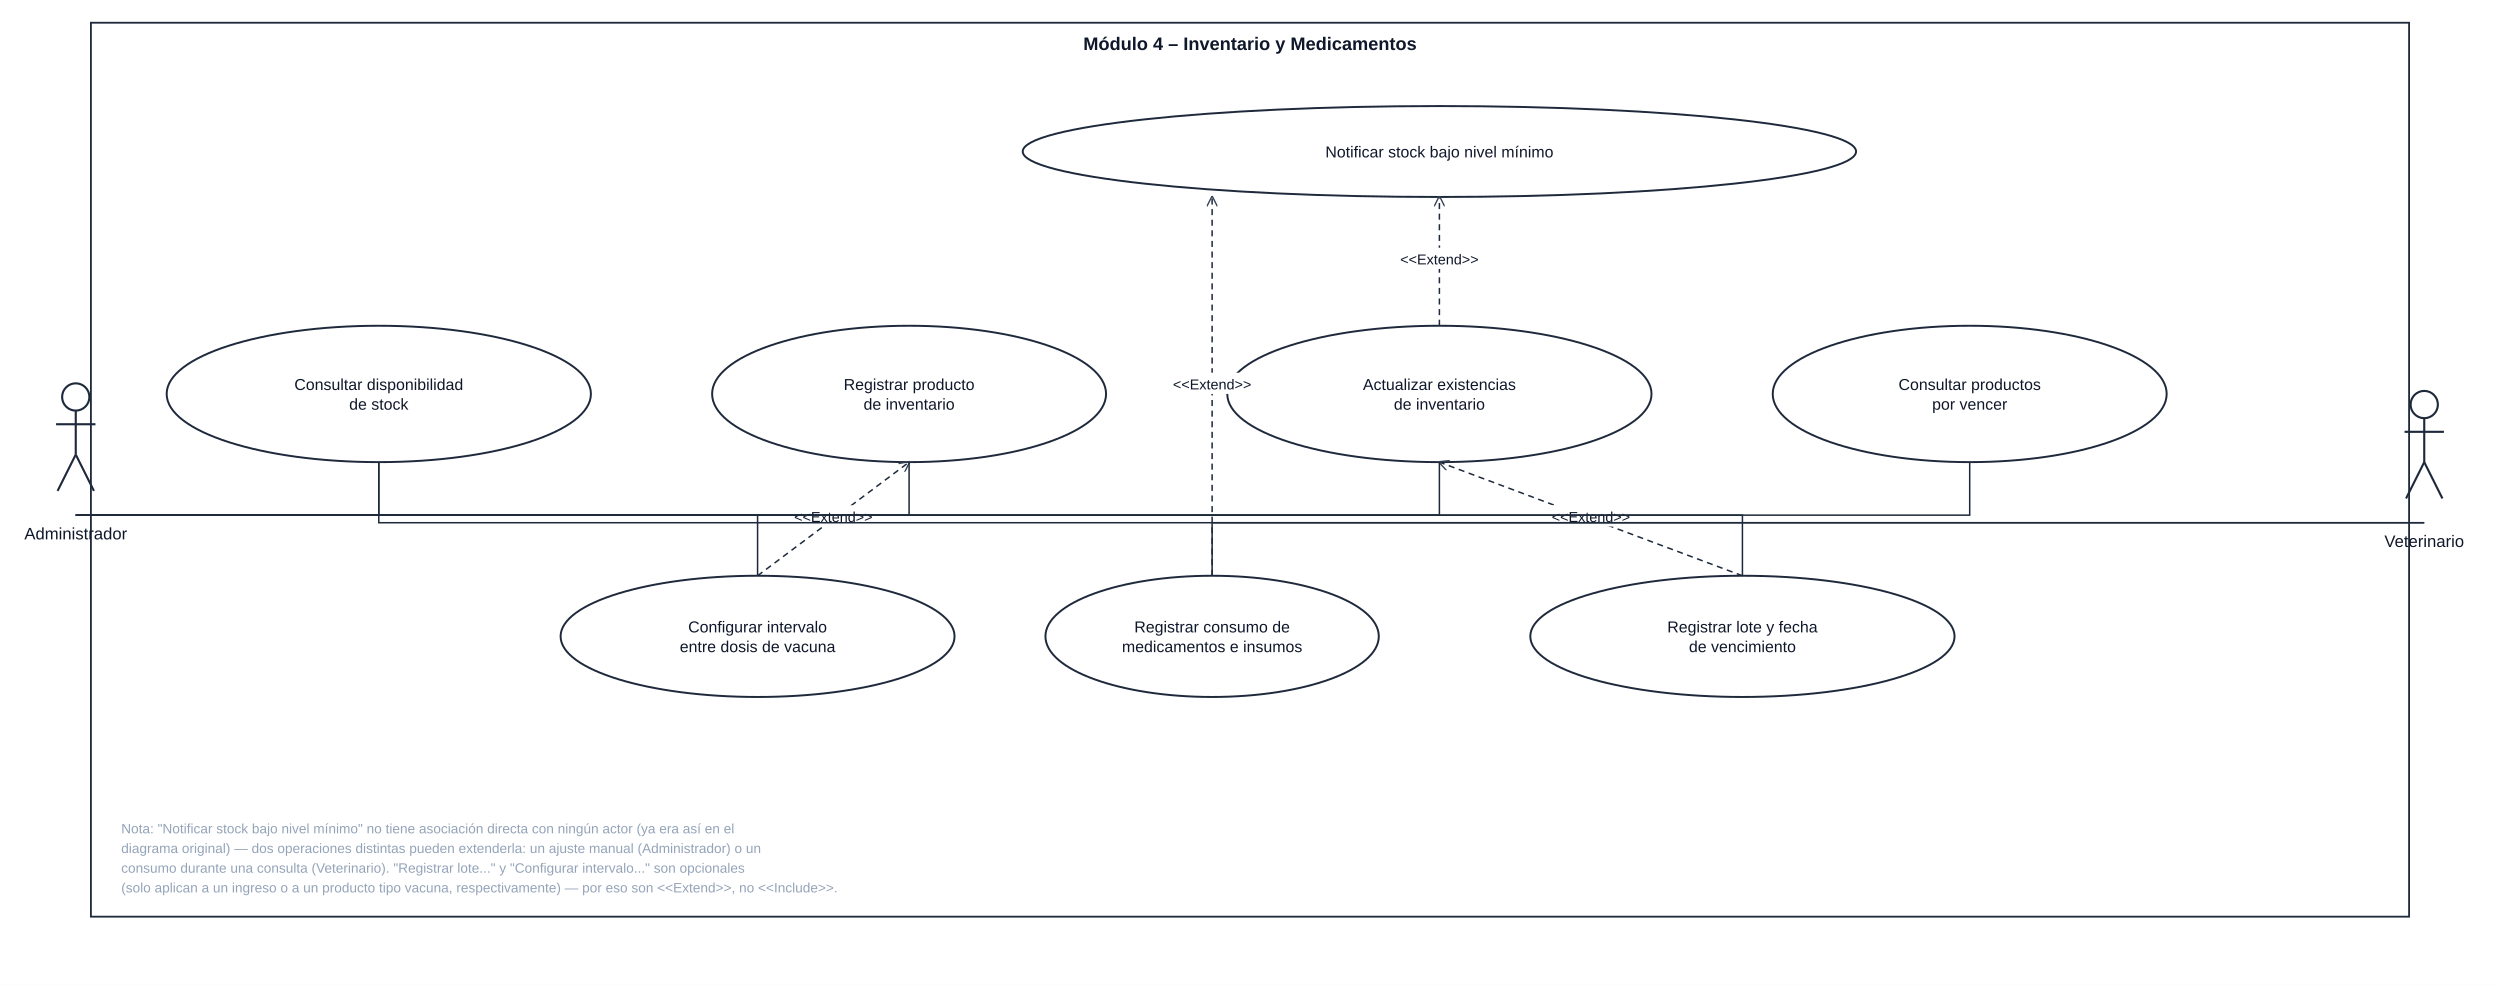
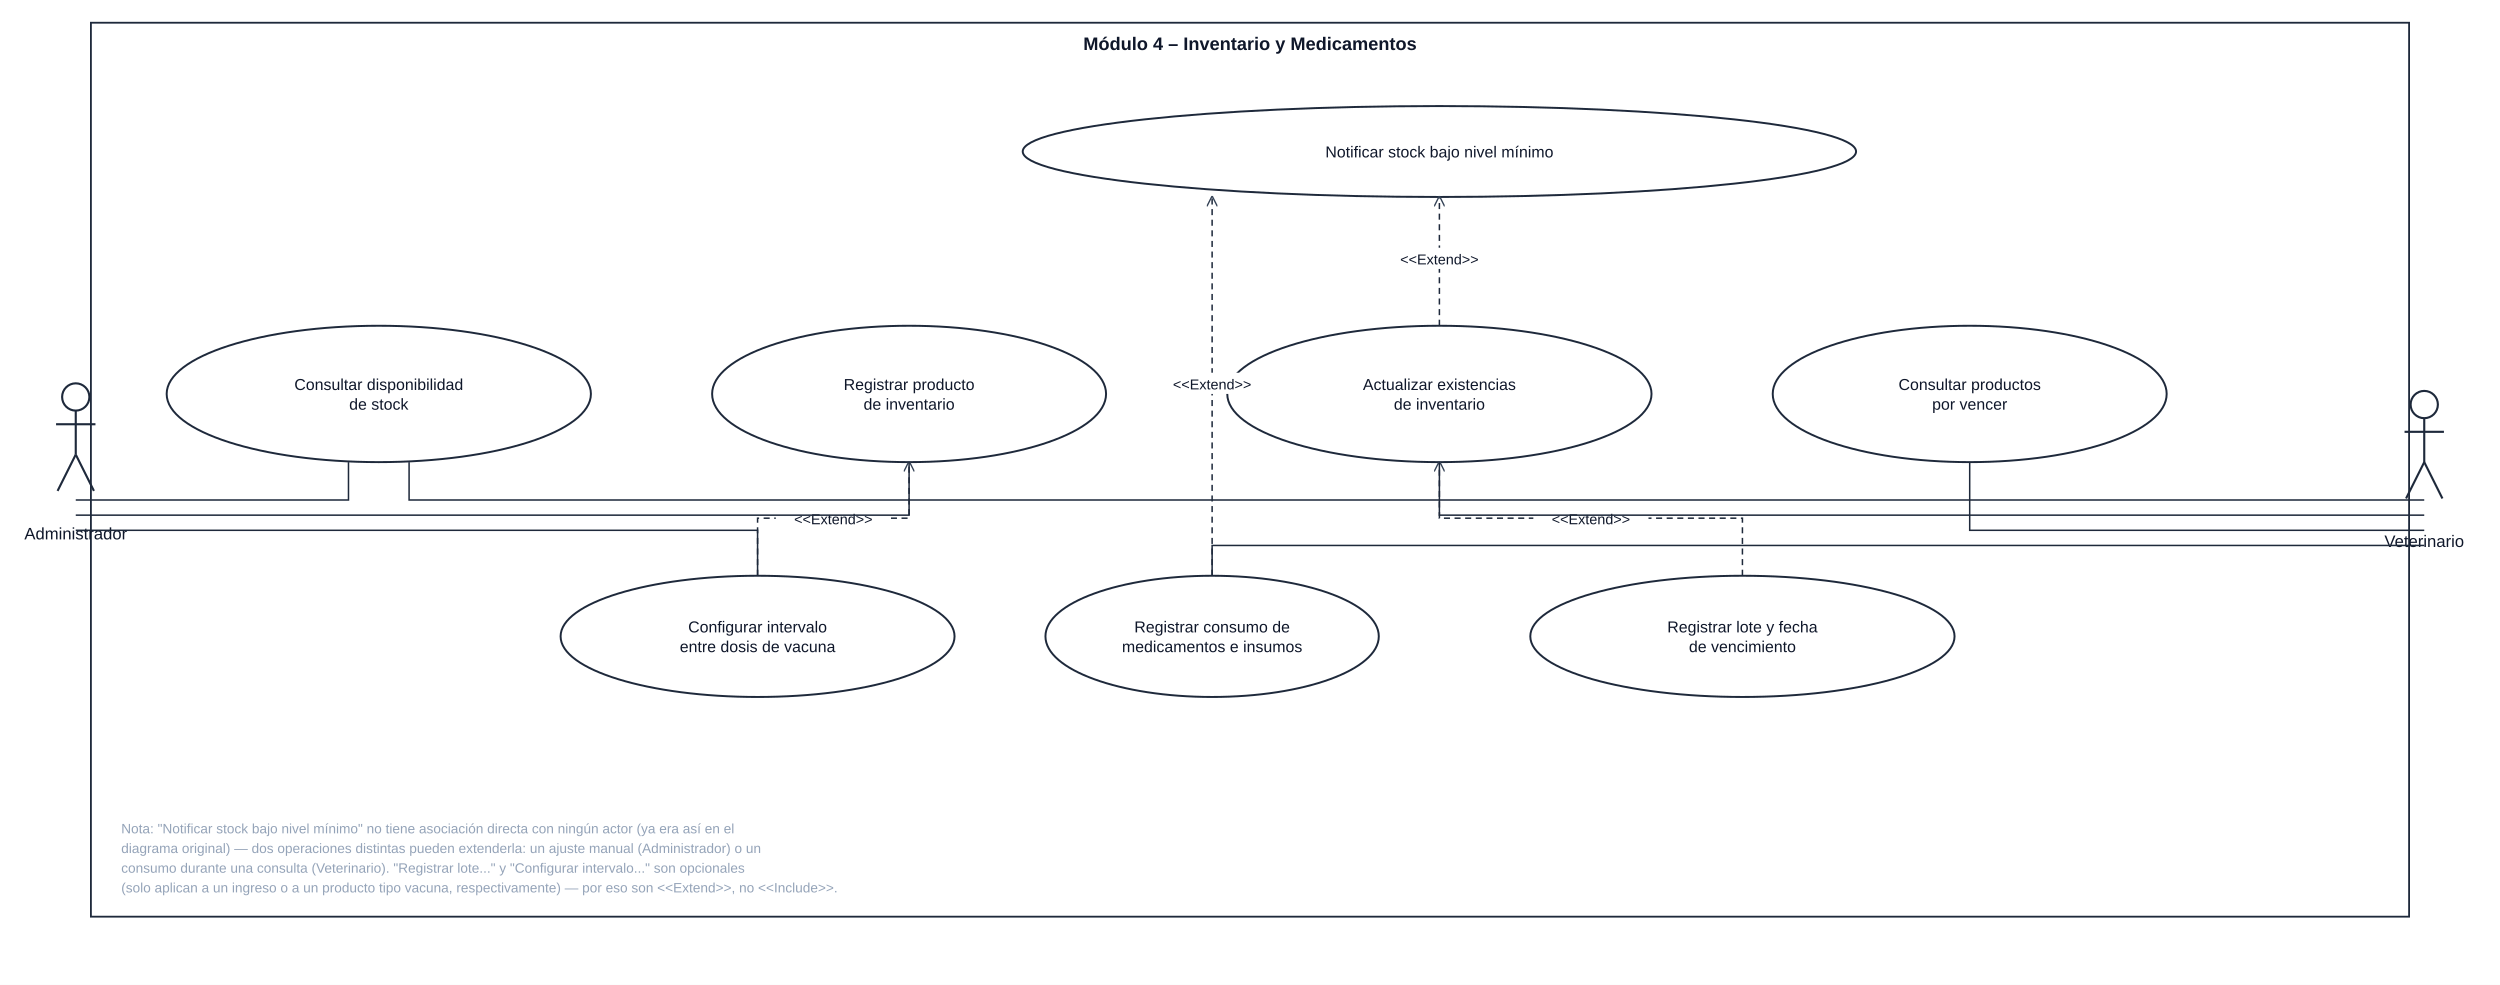
<svg xmlns="http://www.w3.org/2000/svg" viewBox="0 0 1650 650" font-family="Segoe UI, Arial, Helvetica, sans-serif">
  <defs>
    <marker id="uc_arrow" viewBox="0 0 10 10" refX="9" refY="5" markerWidth="7" markerHeight="7" orient="auto-start-reverse">
      <path d="M0,0 L10,5 L0,10" fill="none" stroke="#334155" stroke-width="1.3" />
    </marker>
  </defs>
  <rect x="0" y="0" width="1650" height="650" fill="#ffffff" />
  <rect x="60" y="15" width="1530" height="590" fill="none" stroke="#1e293b" stroke-width="1.2" />
  <text x="825.0" y="33" text-anchor="middle" font-size="12" font-weight="600" fill="#0f172a">Módulo 4 – Inventario y Medicamentos</text>
  <g stroke="#1e293b" stroke-width="1.4" fill="none">
    <circle cx="50" cy="262" r="9" fill="#ffffff" />
    <line x1="50" y1="271" x2="50" y2="300" />
    <line x1="37" y1="280" x2="63" y2="280" />
    <line x1="50" y1="300" x2="38" y2="324" />
    <line x1="50" y1="300" x2="62" y2="324" />
  </g>
  <text x="50" y="356" text-anchor="middle" font-size="11" fill="#0f172a">Administrador</text>
  <g stroke="#1e293b" stroke-width="1.4" fill="none">
    <circle cx="1600" cy="267" r="9" fill="#ffffff" />
    <line x1="1600" y1="276" x2="1600" y2="305" />
    <line x1="1587" y1="285" x2="1613" y2="285" />
    <line x1="1600" y1="305" x2="1588" y2="329" />
    <line x1="1600" y1="305" x2="1612" y2="329" />
  </g>
  <text x="1600" y="361" text-anchor="middle" font-size="11" fill="#0f172a">Veterinario</text>
  <ellipse cx="950" cy="100" rx="275.0" ry="30.0" fill="#ffffff" stroke="#1e293b" stroke-width="1.3" />
  <text x="950" y="103.9" text-anchor="middle" font-size="10.5" fill="#0f172a">Notificar stock bajo nivel mínimo</text>
  <ellipse cx="250" cy="260" rx="140.0" ry="45.0" fill="#ffffff" stroke="#1e293b" stroke-width="1.3" />
  <text x="250" y="257.4" text-anchor="middle" font-size="10.5" fill="#0f172a">Consultar disponibilidad</text>
  <text x="250" y="270.4" text-anchor="middle" font-size="10.5" fill="#0f172a">de stock</text>
  <ellipse cx="600" cy="260" rx="130.0" ry="45.0" fill="#ffffff" stroke="#1e293b" stroke-width="1.3" />
  <text x="600" y="257.4" text-anchor="middle" font-size="10.5" fill="#0f172a">Registrar producto</text>
  <text x="600" y="270.4" text-anchor="middle" font-size="10.5" fill="#0f172a">de inventario</text>
  <ellipse cx="950" cy="260" rx="140.0" ry="45.0" fill="#ffffff" stroke="#1e293b" stroke-width="1.3" />
  <text x="950" y="257.4" text-anchor="middle" font-size="10.5" fill="#0f172a">Actualizar existencias</text>
  <text x="950" y="270.4" text-anchor="middle" font-size="10.5" fill="#0f172a">de inventario</text>
  <ellipse cx="1300" cy="260" rx="130.0" ry="45.0" fill="#ffffff" stroke="#1e293b" stroke-width="1.3" />
  <text x="1300" y="257.4" text-anchor="middle" font-size="10.5" fill="#0f172a">Consultar productos</text>
  <text x="1300" y="270.4" text-anchor="middle" font-size="10.5" fill="#0f172a">por vencer</text>
  <ellipse cx="500" cy="420" rx="130.0" ry="40.0" fill="#ffffff" stroke="#1e293b" stroke-width="1.3" />
  <text x="500" y="417.4" text-anchor="middle" font-size="10.5" fill="#0f172a">Configurar intervalo</text>
  <text x="500" y="430.4" text-anchor="middle" font-size="10.5" fill="#0f172a">entre dosis de vacuna</text>
  <ellipse cx="800" cy="420" rx="110.0" ry="40.0" fill="#ffffff" stroke="#1e293b" stroke-width="1.3" />
  <text x="800" y="417.4" text-anchor="middle" font-size="10.5" fill="#0f172a">Registrar consumo de</text>
  <text x="800" y="430.4" text-anchor="middle" font-size="10.5" fill="#0f172a">medicamentos e insumos</text>
  <ellipse cx="1150" cy="420" rx="140.0" ry="40.0" fill="#ffffff" stroke="#1e293b" stroke-width="1.3" />
  <text x="1150" y="417.4" text-anchor="middle" font-size="10.5" fill="#0f172a">Registrar lote y fecha</text>
  <text x="1150" y="430.4" text-anchor="middle" font-size="10.5" fill="#0f172a">de vencimiento</text>
  <path d="M950,215.0 L950,130.0" fill="none" stroke="#1e293b" stroke-width="1" stroke-dasharray="4 3" marker-end="url(#uc_arrow)" />
  <rect x="912.0" y="163.5" width="76" height="14" fill="#ffffff" />
  <text x="950.0" y="174.5" text-anchor="middle" font-size="9.5" fill="#0f172a">&lt;&lt;Extend&gt;&gt;</text>
  <path d="M800,380.0 L800,130.0" fill="none" stroke="#1e293b" stroke-width="1" stroke-dasharray="4 3" marker-end="url(#uc_arrow)" />
  <rect x="762.0" y="246.0" width="76" height="14" fill="#ffffff" />
  <text x="800.0" y="257.0" text-anchor="middle" font-size="9.5" fill="#0f172a">&lt;&lt;Extend&gt;&gt;</text>
-   <path d="M500,380.0 L600,305.0" fill="none" stroke="#1e293b" stroke-width="1" stroke-dasharray="4 3" marker-end="url(#uc_arrow)" />
-   <rect x="512.0" y="333.5" width="76" height="14" fill="#ffffff" />
-   <text x="550.0" y="344.5" text-anchor="middle" font-size="9.5" fill="#0f172a">&lt;&lt;Extend&gt;&gt;</text>
-   <path d="M1150,380.0 L950,305.0" fill="none" stroke="#1e293b" stroke-width="1" stroke-dasharray="4 3" marker-end="url(#uc_arrow)" />
-   <rect x="1012.0" y="333.5" width="76" height="14" fill="#ffffff" />
-   <text x="1050.0" y="344.5" text-anchor="middle" font-size="9.5" fill="#0f172a">&lt;&lt;Extend&gt;&gt;</text>
-   <polyline points="50,340 250,340 250,305.0" fill="none" stroke="#1e293b" stroke-width="1" />
-   <polyline points="50,340 600,340 600,305.0" fill="none" stroke="#1e293b" stroke-width="1" />
-   <polyline points="50,340 950,340 950,305.0" fill="none" stroke="#1e293b" stroke-width="1" />
-   <polyline points="50,340 1300,340 1300,305.0" fill="none" stroke="#1e293b" stroke-width="1" />
-   <polyline points="50,340 500,340 500,380.0" fill="none" stroke="#1e293b" stroke-width="1" />
-   <polyline points="50,340 1150,340 1150,380.0" fill="none" stroke="#1e293b" stroke-width="1" />
-   <polyline points="1600,345 250,345 250,305.0" fill="none" stroke="#1e293b" stroke-width="1" />
-   <polyline points="1600,345 800,345 800,380.0" fill="none" stroke="#1e293b" stroke-width="1" />
+   <path d="M500,380.0 L500,342.0 L600,342.0 L600,305.0" fill="none" stroke="#1e293b" stroke-width="1" stroke-dasharray="4 3" marker-end="url(#uc_arrow)" />
+   <rect x="512.0" y="335.0" width="76" height="14" fill="#ffffff" />
+   <text x="550.0" y="346.0" text-anchor="middle" font-size="9.5" fill="#0f172a">&lt;&lt;Extend&gt;&gt;</text>
+   <path d="M1150,380.0 L1150,342.0 L950,342.0 L950,305.0" fill="none" stroke="#1e293b" stroke-width="1" stroke-dasharray="4 3" marker-end="url(#uc_arrow)" />
+   <rect x="1012.0" y="335.0" width="76" height="14" fill="#ffffff" />
+   <text x="1050.0" y="346.0" text-anchor="middle" font-size="9.5" fill="#0f172a">&lt;&lt;Extend&gt;&gt;</text>
+   <path d="M50.0,330.0 L230.0,330.0 L230.0,305.0" fill="none" stroke="#1e293b" stroke-width="1" />
+   <path d="M50.0,340.0 L600.0,340.0 L600.0,305.0" fill="none" stroke="#1e293b" stroke-width="1" />
+   <path d="M50.0,350.0 L500.0,350.0 L500.0,380.0" fill="none" stroke="#1e293b" stroke-width="1" />
+   <path d="M1600.0,330.0 L270.0,330.0 L270.0,305.0" fill="none" stroke="#1e293b" stroke-width="1" />
+   <path d="M1600.0,340.0 L950.0,340.0 L950.0,305.0" fill="none" stroke="#1e293b" stroke-width="1" />
+   <path d="M1600.0,350.0 L1300.0,350.0 L1300.0,305.0" fill="none" stroke="#1e293b" stroke-width="1" />
+   <path d="M1600.0,360.0 L800.0,360.0 L800.0,380.0" fill="none" stroke="#1e293b" stroke-width="1" />
  <text x="80" y="550" text-anchor="start" font-size="9" fill="#94a3b8">Nota: "Notificar stock bajo nivel mínimo" no tiene asociación directa con ningún actor (ya era así en el</text>
  <text x="80" y="563" text-anchor="start" font-size="9" fill="#94a3b8">diagrama original) — dos operaciones distintas pueden extenderla: un ajuste manual (Administrador) o un</text>
  <text x="80" y="576" text-anchor="start" font-size="9" fill="#94a3b8">consumo durante una consulta (Veterinario). "Registrar lote..." y "Configurar intervalo..." son opcionales</text>
  <text x="80" y="589" text-anchor="start" font-size="9" fill="#94a3b8">(solo aplican a un ingreso o a un producto tipo vacuna, respectivamente) — por eso son &lt;&lt;Extend&gt;&gt;, no &lt;&lt;Include&gt;&gt;.</text>
</svg>
